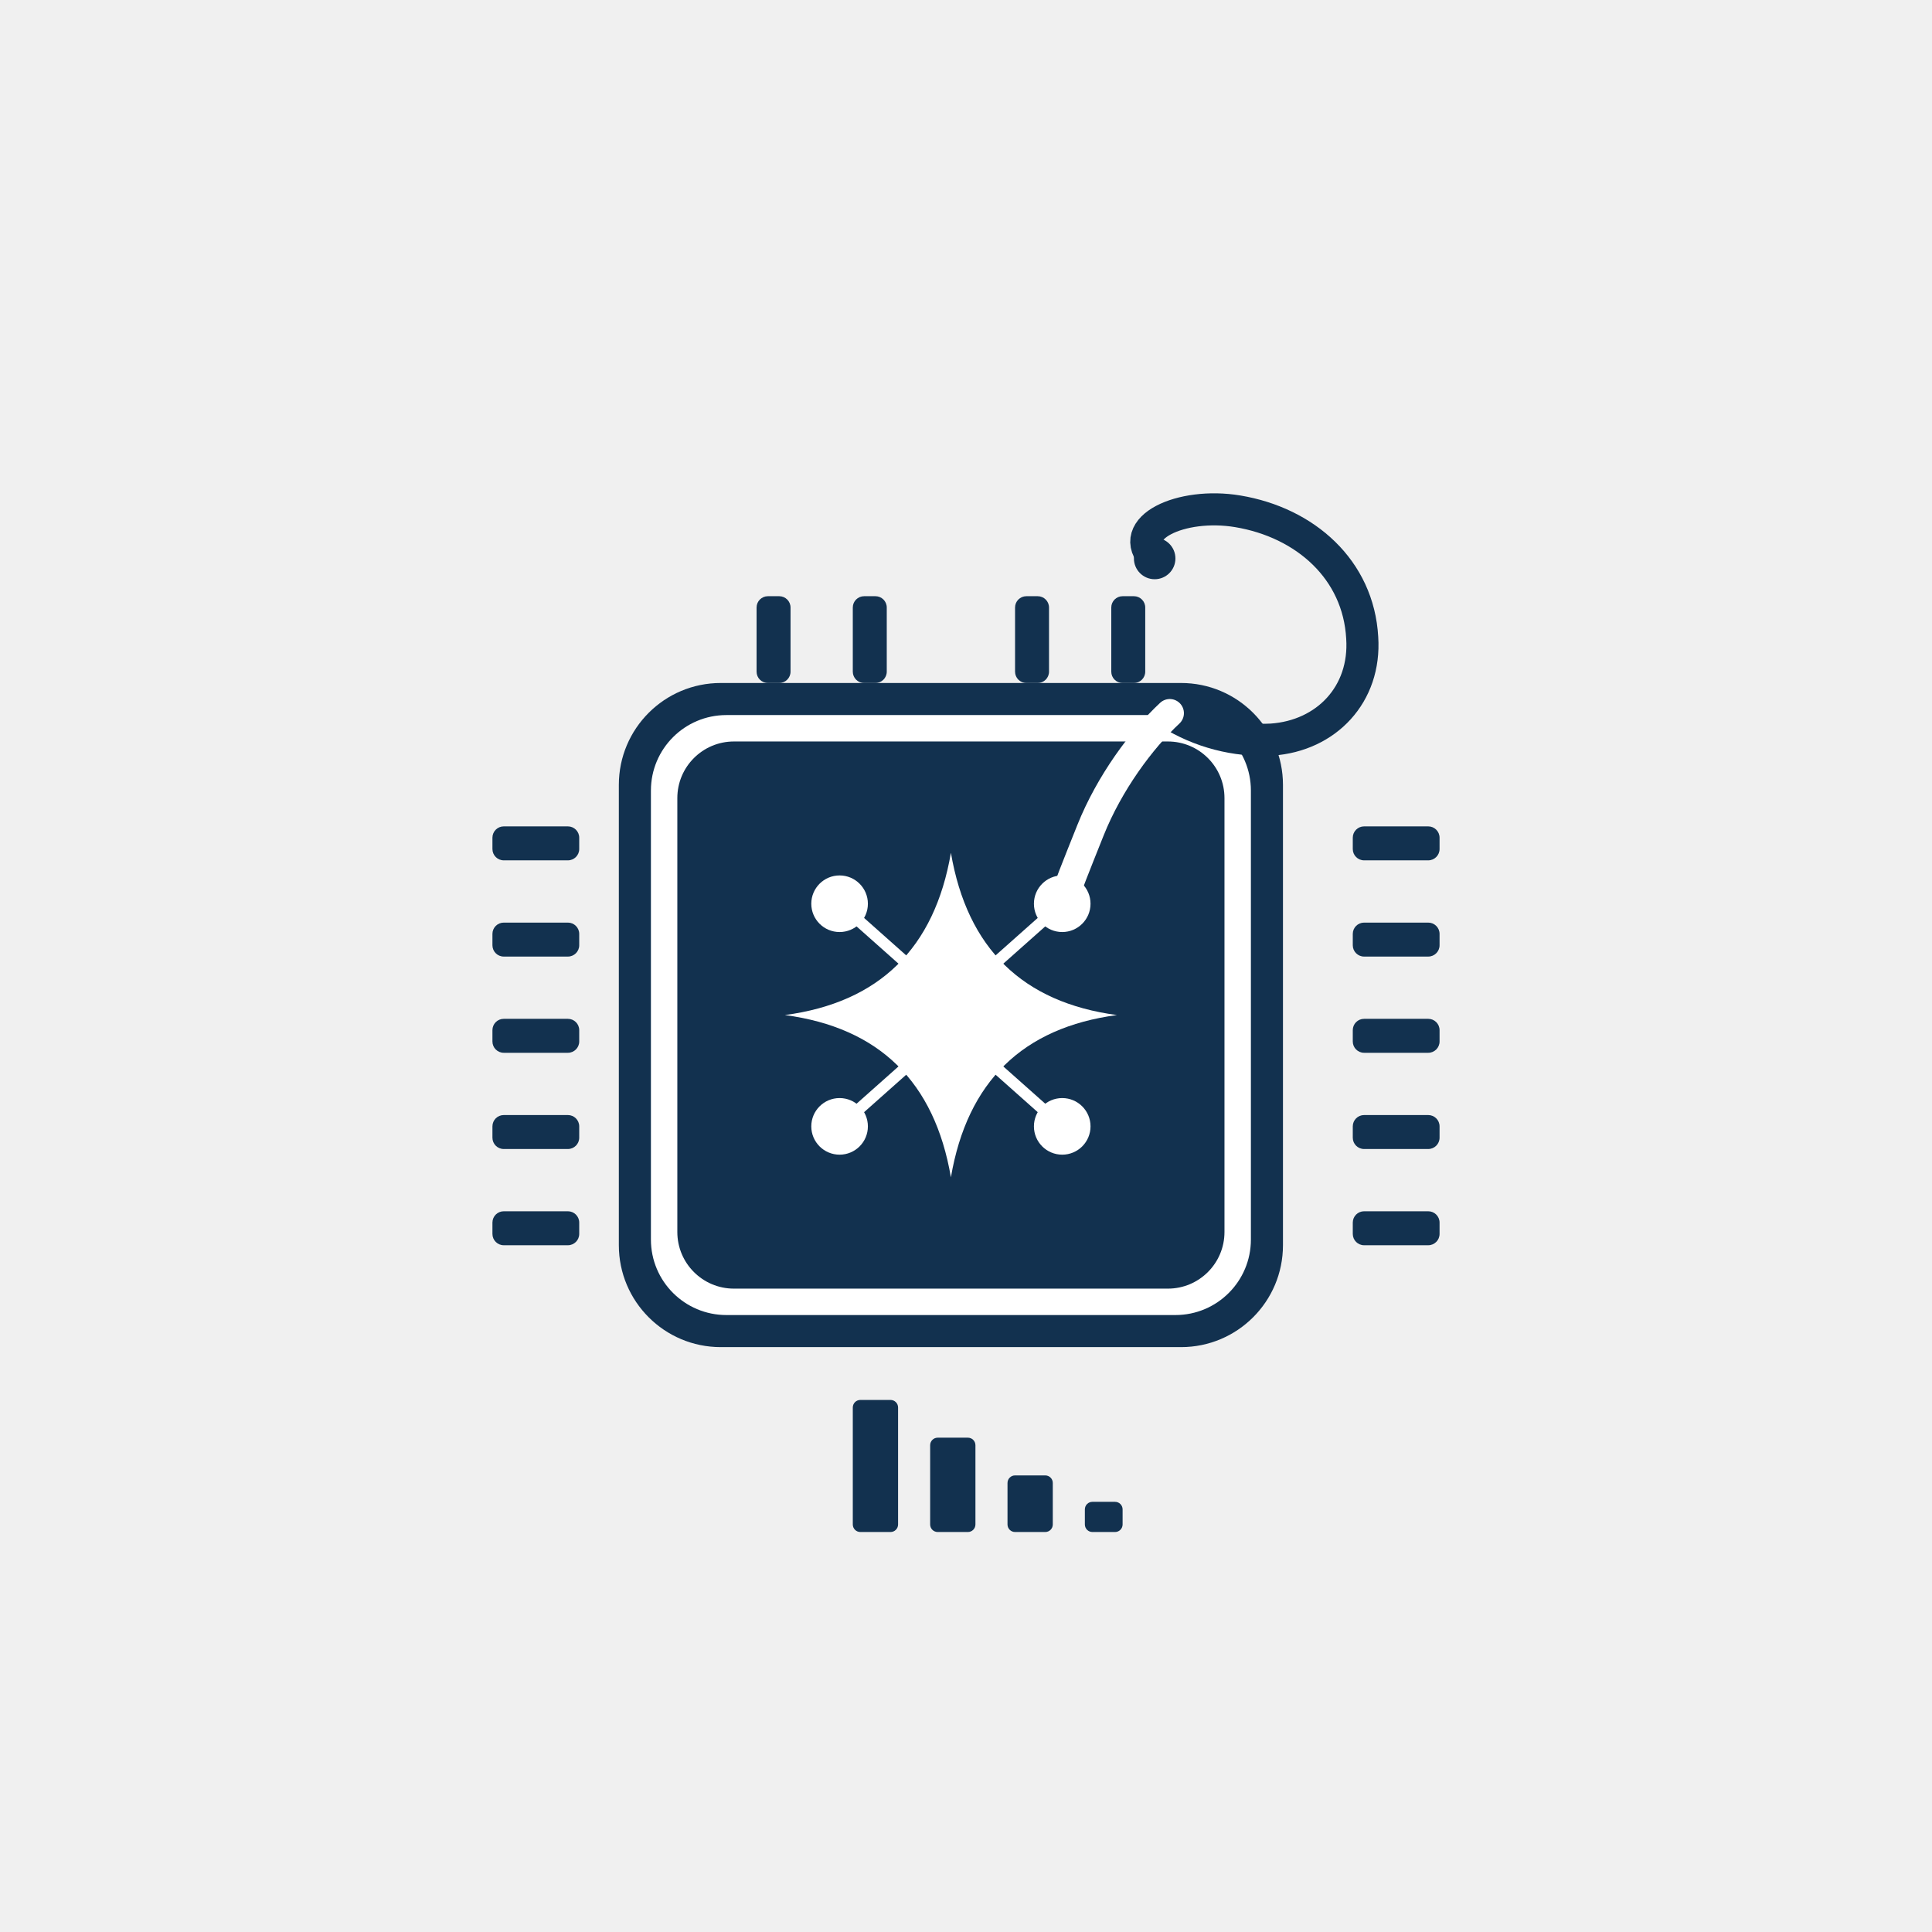
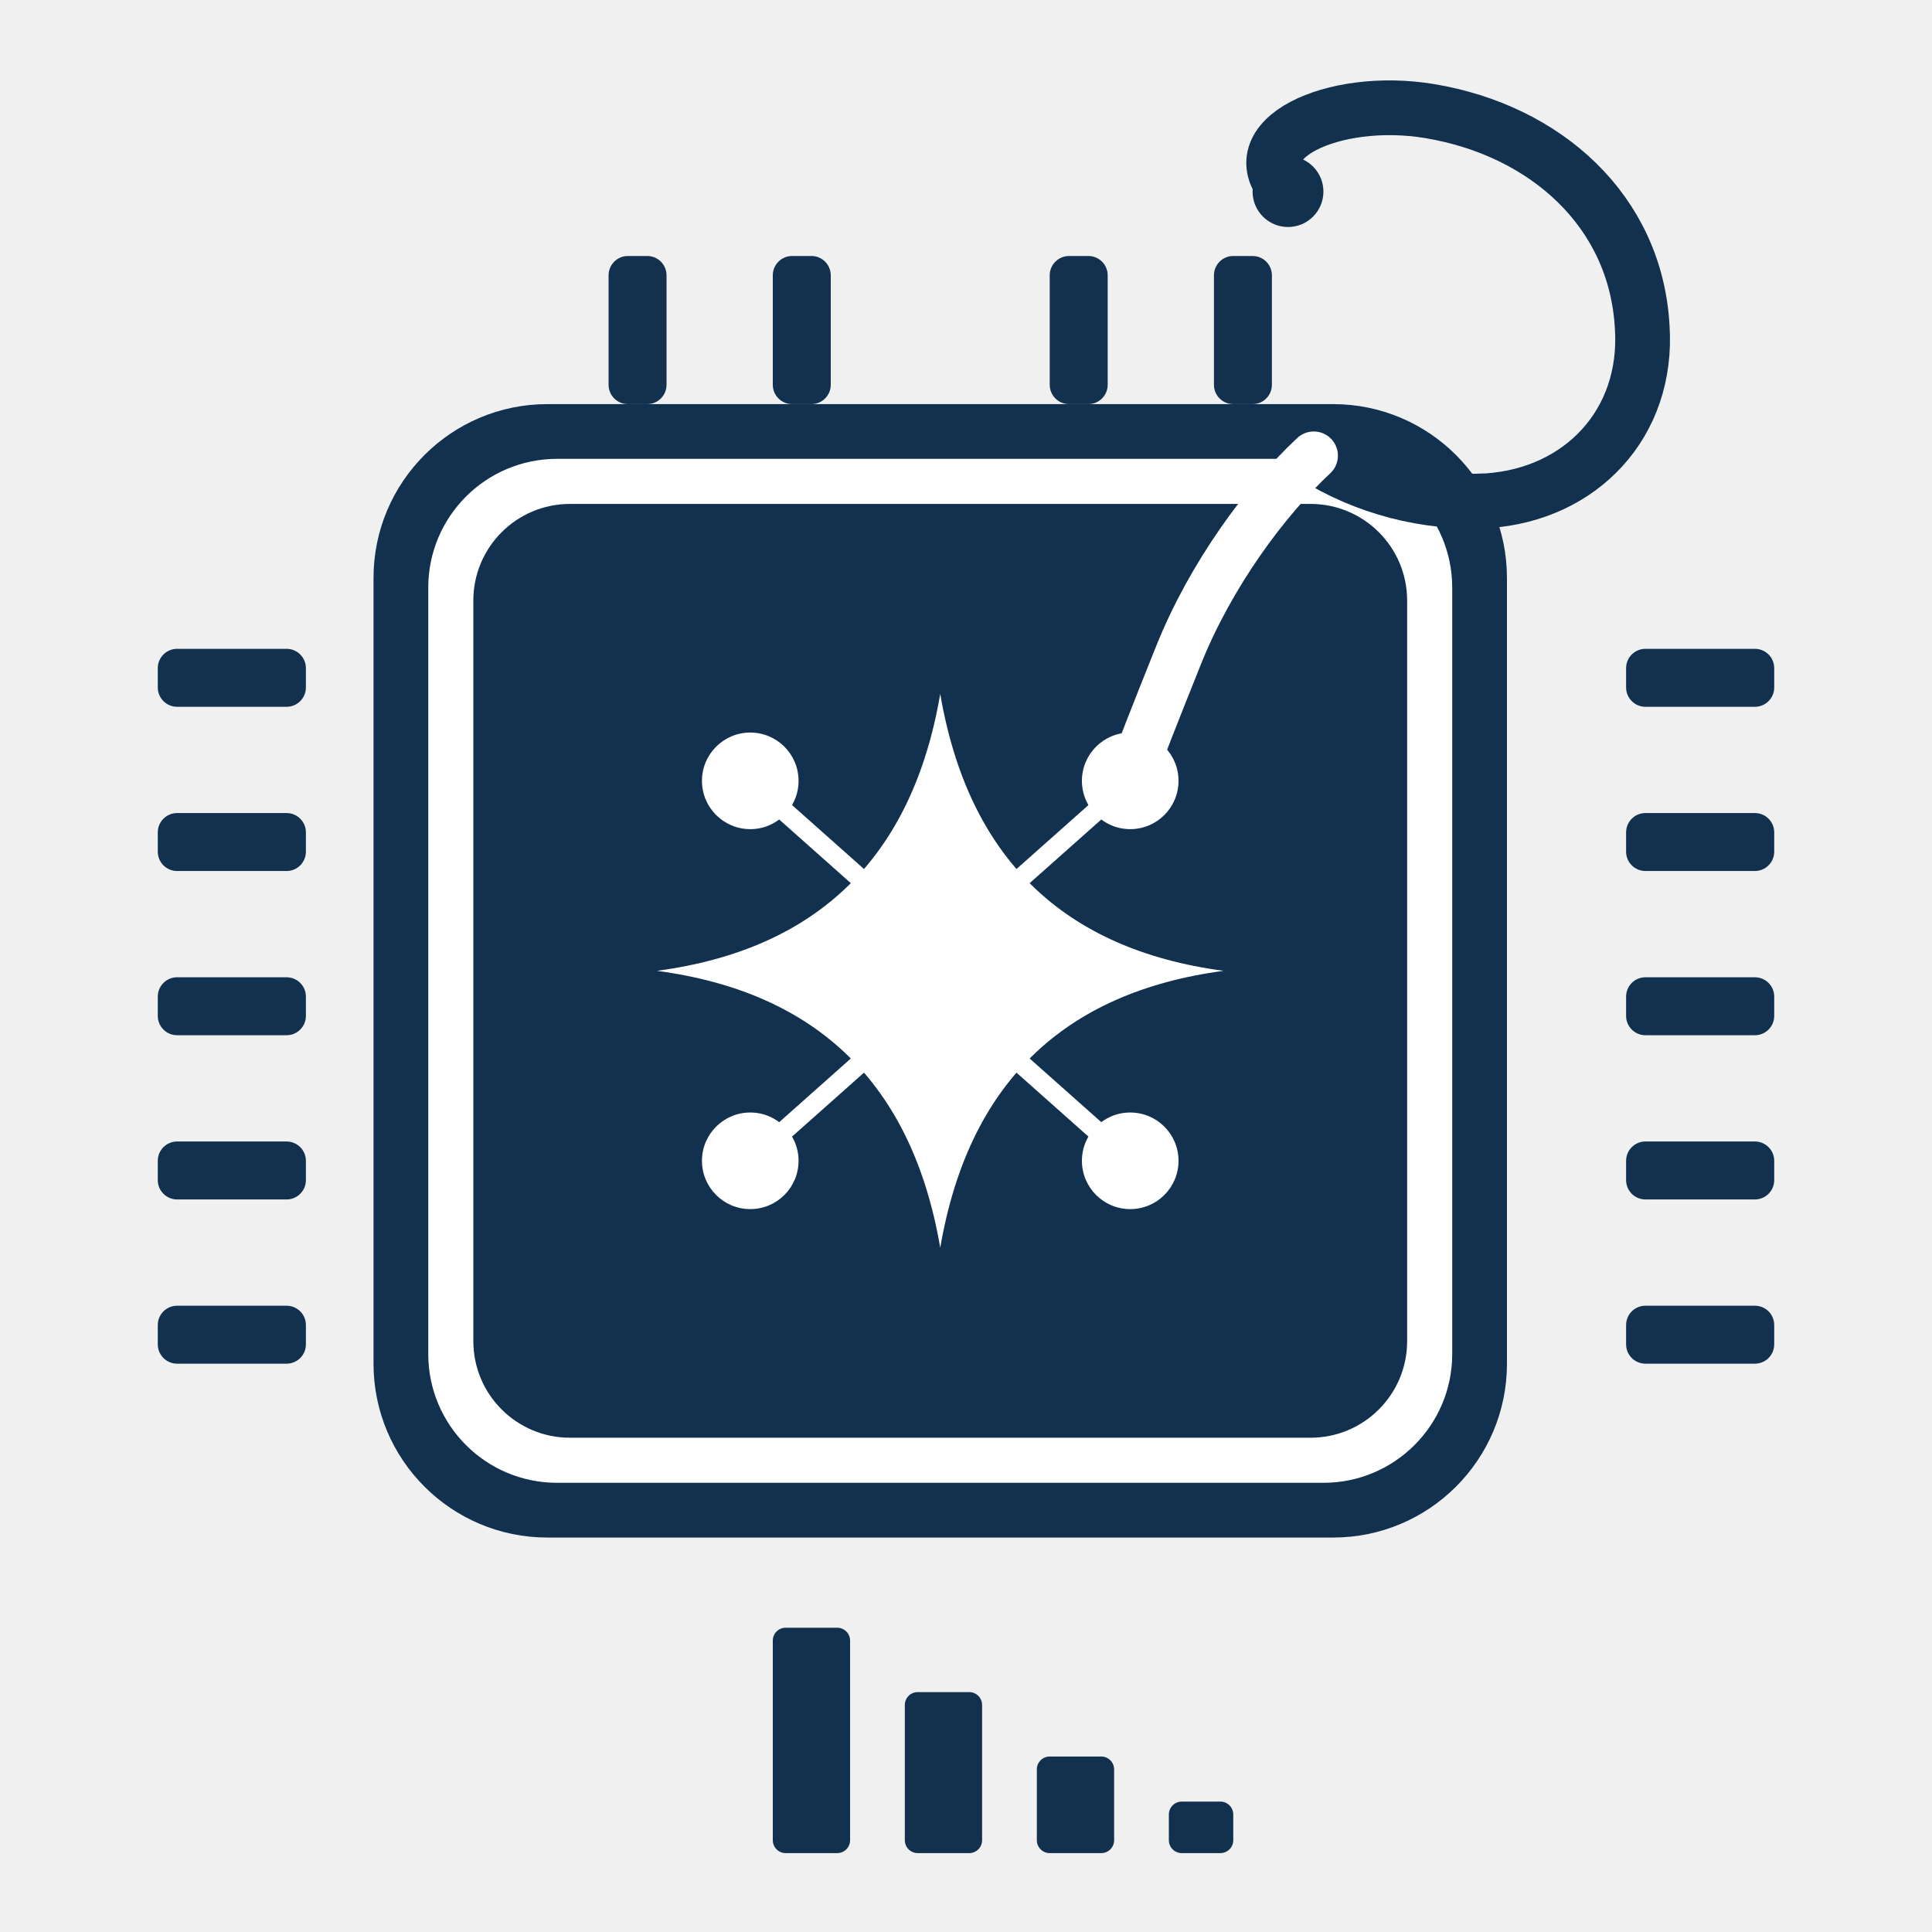
- <svg xmlns="http://www.w3.org/2000/svg" viewBox="0 0 1024 1024">
+ <svg xmlns="http://www.w3.org/2000/svg" viewBox="212 236.5 600 600">
  <defs>
    <g id="pin">
      <rect x="-9" y="0" width="18" height="46" rx="6" />
    </g>
  </defs>
  <g fill="#12314f">
    <use href="#pin" x="410" y="316" />
    <use href="#pin" x="461" y="316" />
    <use href="#pin" x="547" y="316" />
    <use href="#pin" x="598" y="316" />
    <use href="#pin" x="410" y="662" transform="rotate(180 410 685)" />
    <use href="#pin" x="461" y="662" transform="rotate(180 461 685)" />
    <use href="#pin" x="512" y="662" transform="rotate(180 512 685)" />
    <use href="#pin" x="563" y="662" transform="rotate(180 563 685)" />
    <use href="#pin" x="614" y="662" transform="rotate(180 614 685)" />
    <use href="#pin" x="284" y="424" transform="rotate(-90 284 447)" />
    <use href="#pin" x="284" y="475" transform="rotate(-90 284 498)" />
    <use href="#pin" x="284" y="526" transform="rotate(-90 284 549)" />
    <use href="#pin" x="284" y="577" transform="rotate(-90 284 600)" />
    <use href="#pin" x="284" y="628" transform="rotate(-90 284 651)" />
    <use href="#pin" x="740" y="424" transform="rotate(90 740 447)" />
    <use href="#pin" x="740" y="475" transform="rotate(90 740 498)" />
    <use href="#pin" x="740" y="526" transform="rotate(90 740 549)" />
    <use href="#pin" x="740" y="577" transform="rotate(90 740 600)" />
    <use href="#pin" x="740" y="628" transform="rotate(90 740 651)" />
  </g>
  <rect x="328" y="362" width="352" height="352" rx="54" fill="#12314f" />
  <rect x="345" y="379" width="318" height="318" rx="40" fill="#ffffff" />
  <rect x="359" y="393" width="290" height="290" rx="30" fill="#12314f" />
  <path d="M 612 296            C 596 280, 626 266, 656 271            C 692 277, 720 302, 722 338            C 724 368, 703 390, 674 392            C 655 393, 636 388, 620 378" fill="none" stroke="#12314f" stroke-width="17" stroke-linecap="round" stroke-linejoin="round" />
  <circle cx="612" cy="296" r="11" fill="#12314f" />
  <path d="M 620 378            C 605 392, 588 415, 578 440            C 570 460, 566 470, 563 479" fill="none" stroke="#ffffff" stroke-width="15" stroke-linecap="round" stroke-linejoin="round" />
  <g stroke="#ffffff" stroke-width="6" stroke-linecap="round">
    <line x1="563" y1="479" x2="527" y2="511" />
    <line x1="445" y1="479" x2="481" y2="511" />
    <line x1="563" y1="597" x2="527" y2="565" />
    <line x1="445" y1="597" x2="481" y2="565" />
  </g>
  <g fill="#ffffff">
    <circle cx="563" cy="479" r="15" />
    <circle cx="445" cy="479" r="15" />
    <circle cx="563" cy="597" r="15" />
    <circle cx="445" cy="597" r="15" />
  </g>
  <path d="M 504 452            Q 517 528 592 538            Q 517 548 504 624            Q 491 548 416 538            Q 491 528 504 452            Z" fill="#ffffff" />
  <g fill="#12314f">
    <rect x="452" y="742" width="24" height="70" rx="4" />
    <rect x="493" y="762" width="24" height="50" rx="4" />
    <rect x="534" y="782" width="24" height="30" rx="4" />
    <rect x="575" y="796" width="20" height="16" rx="4" />
  </g>
</svg>
